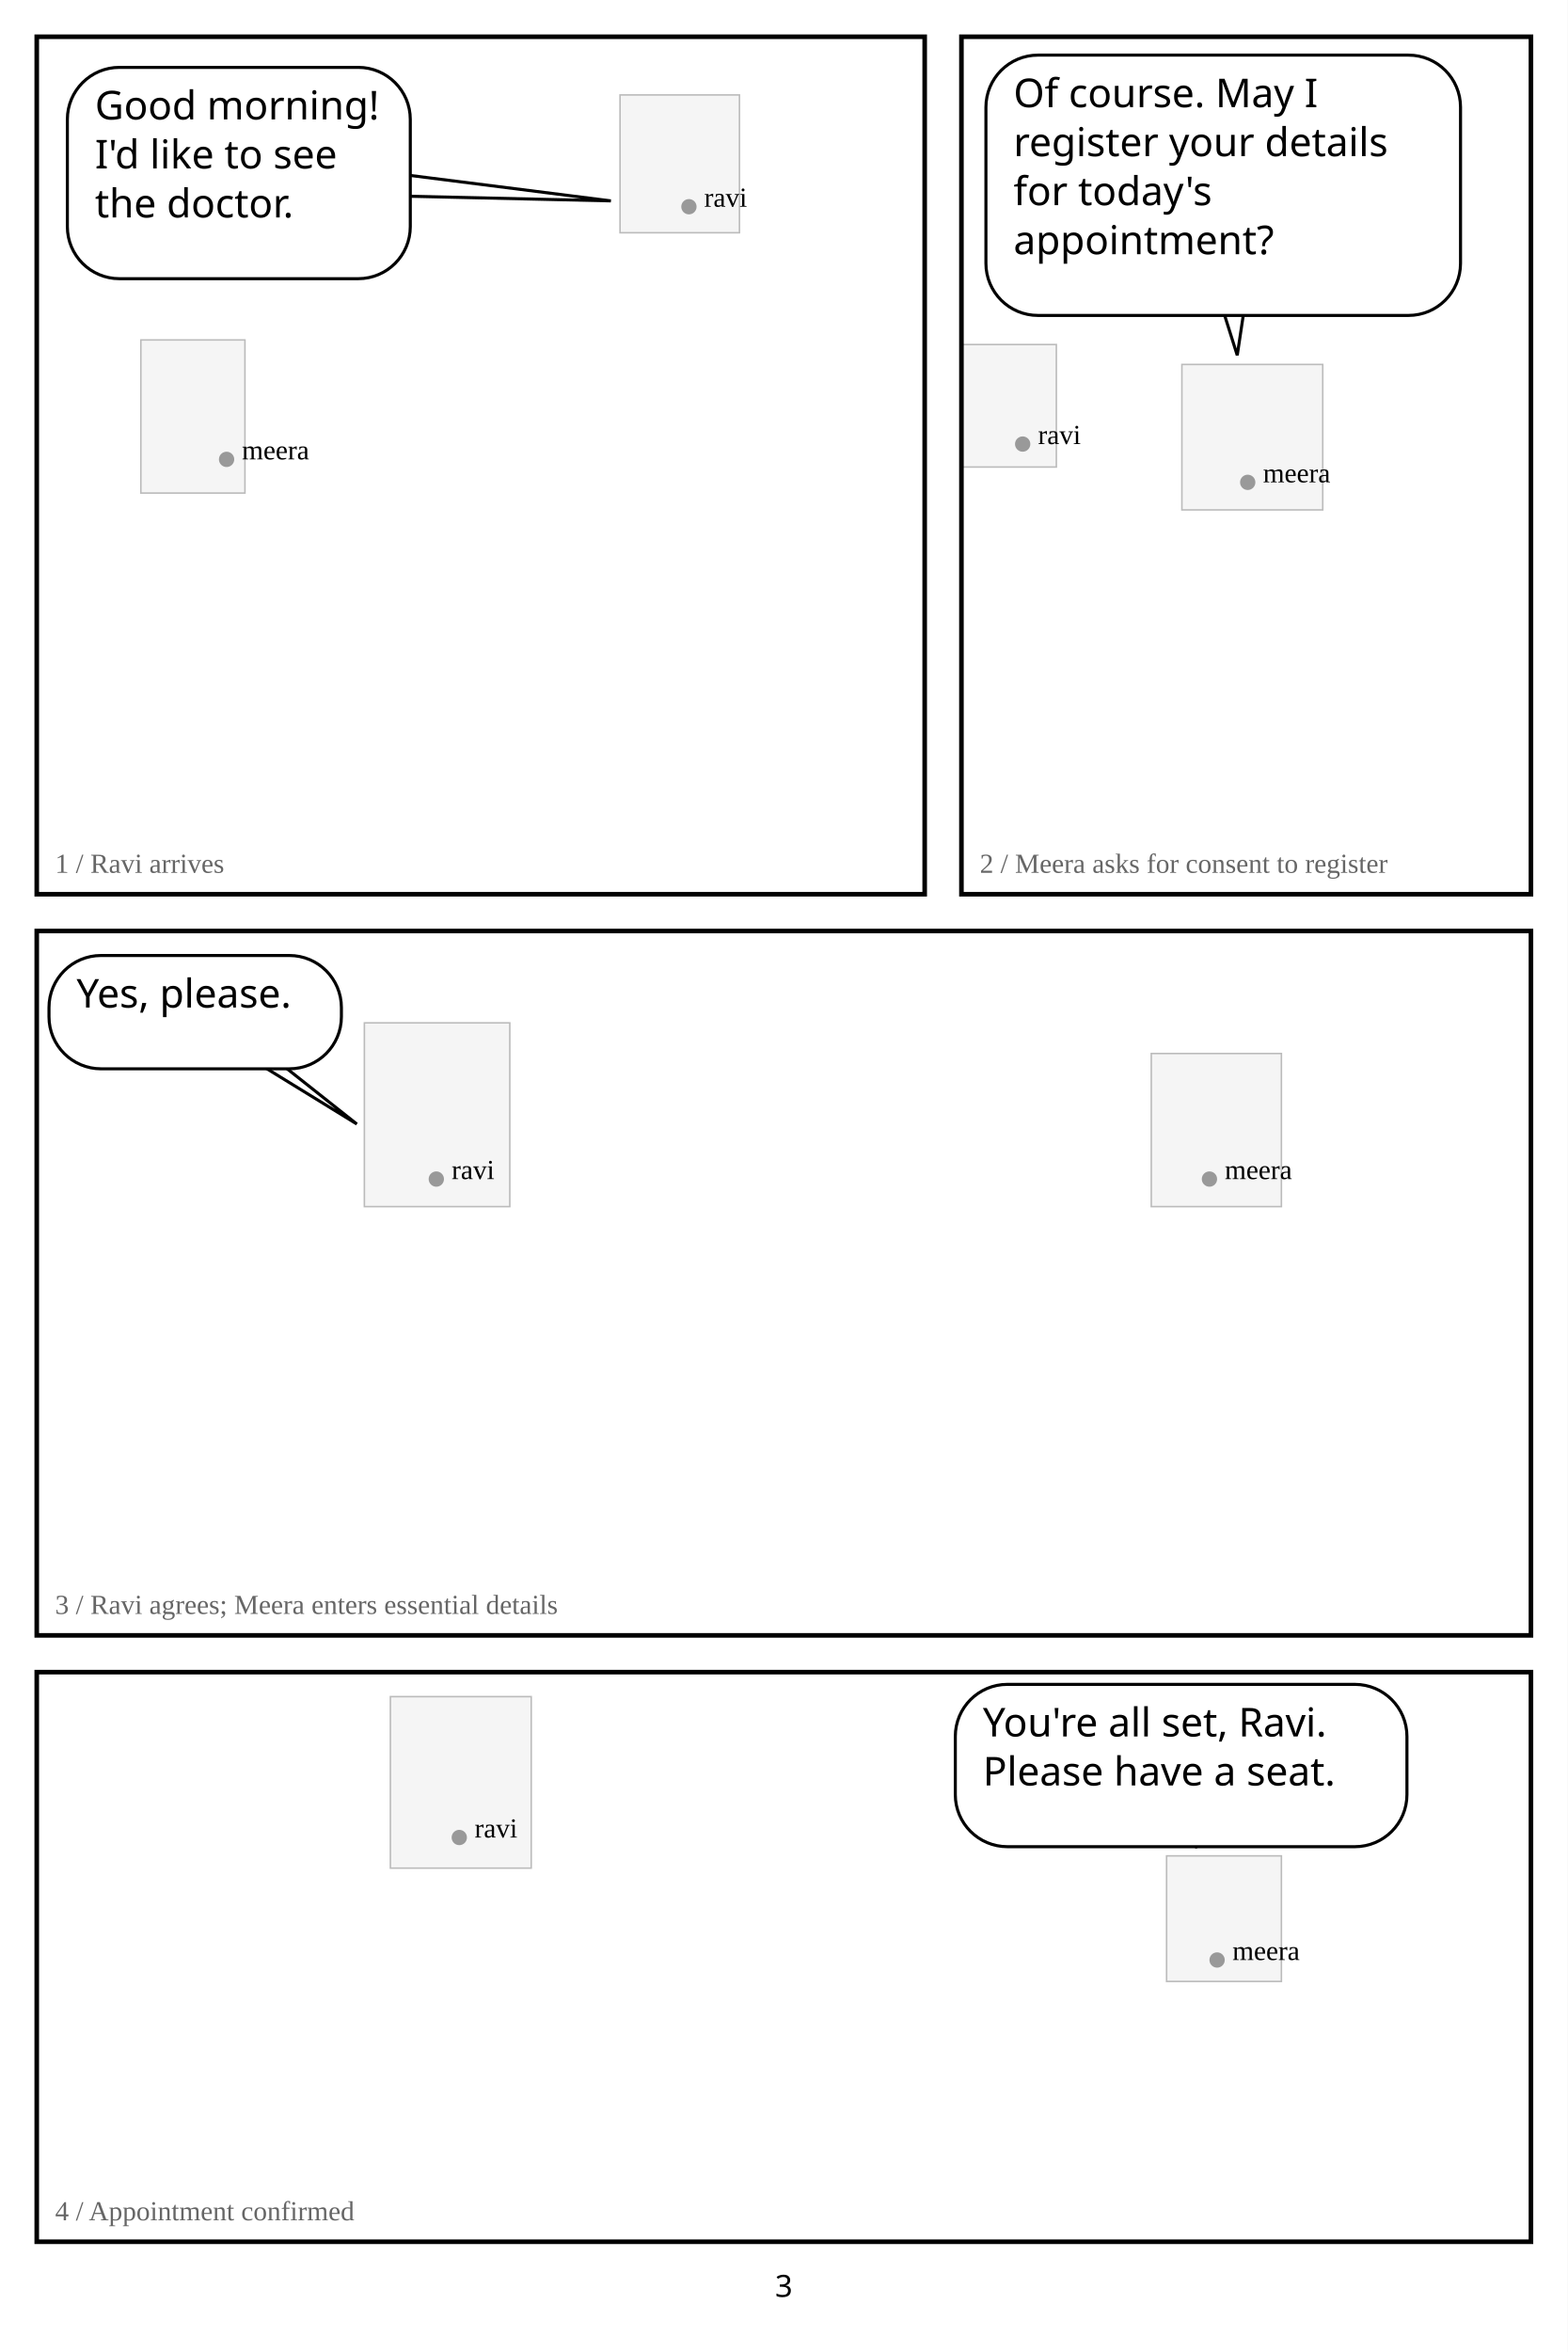
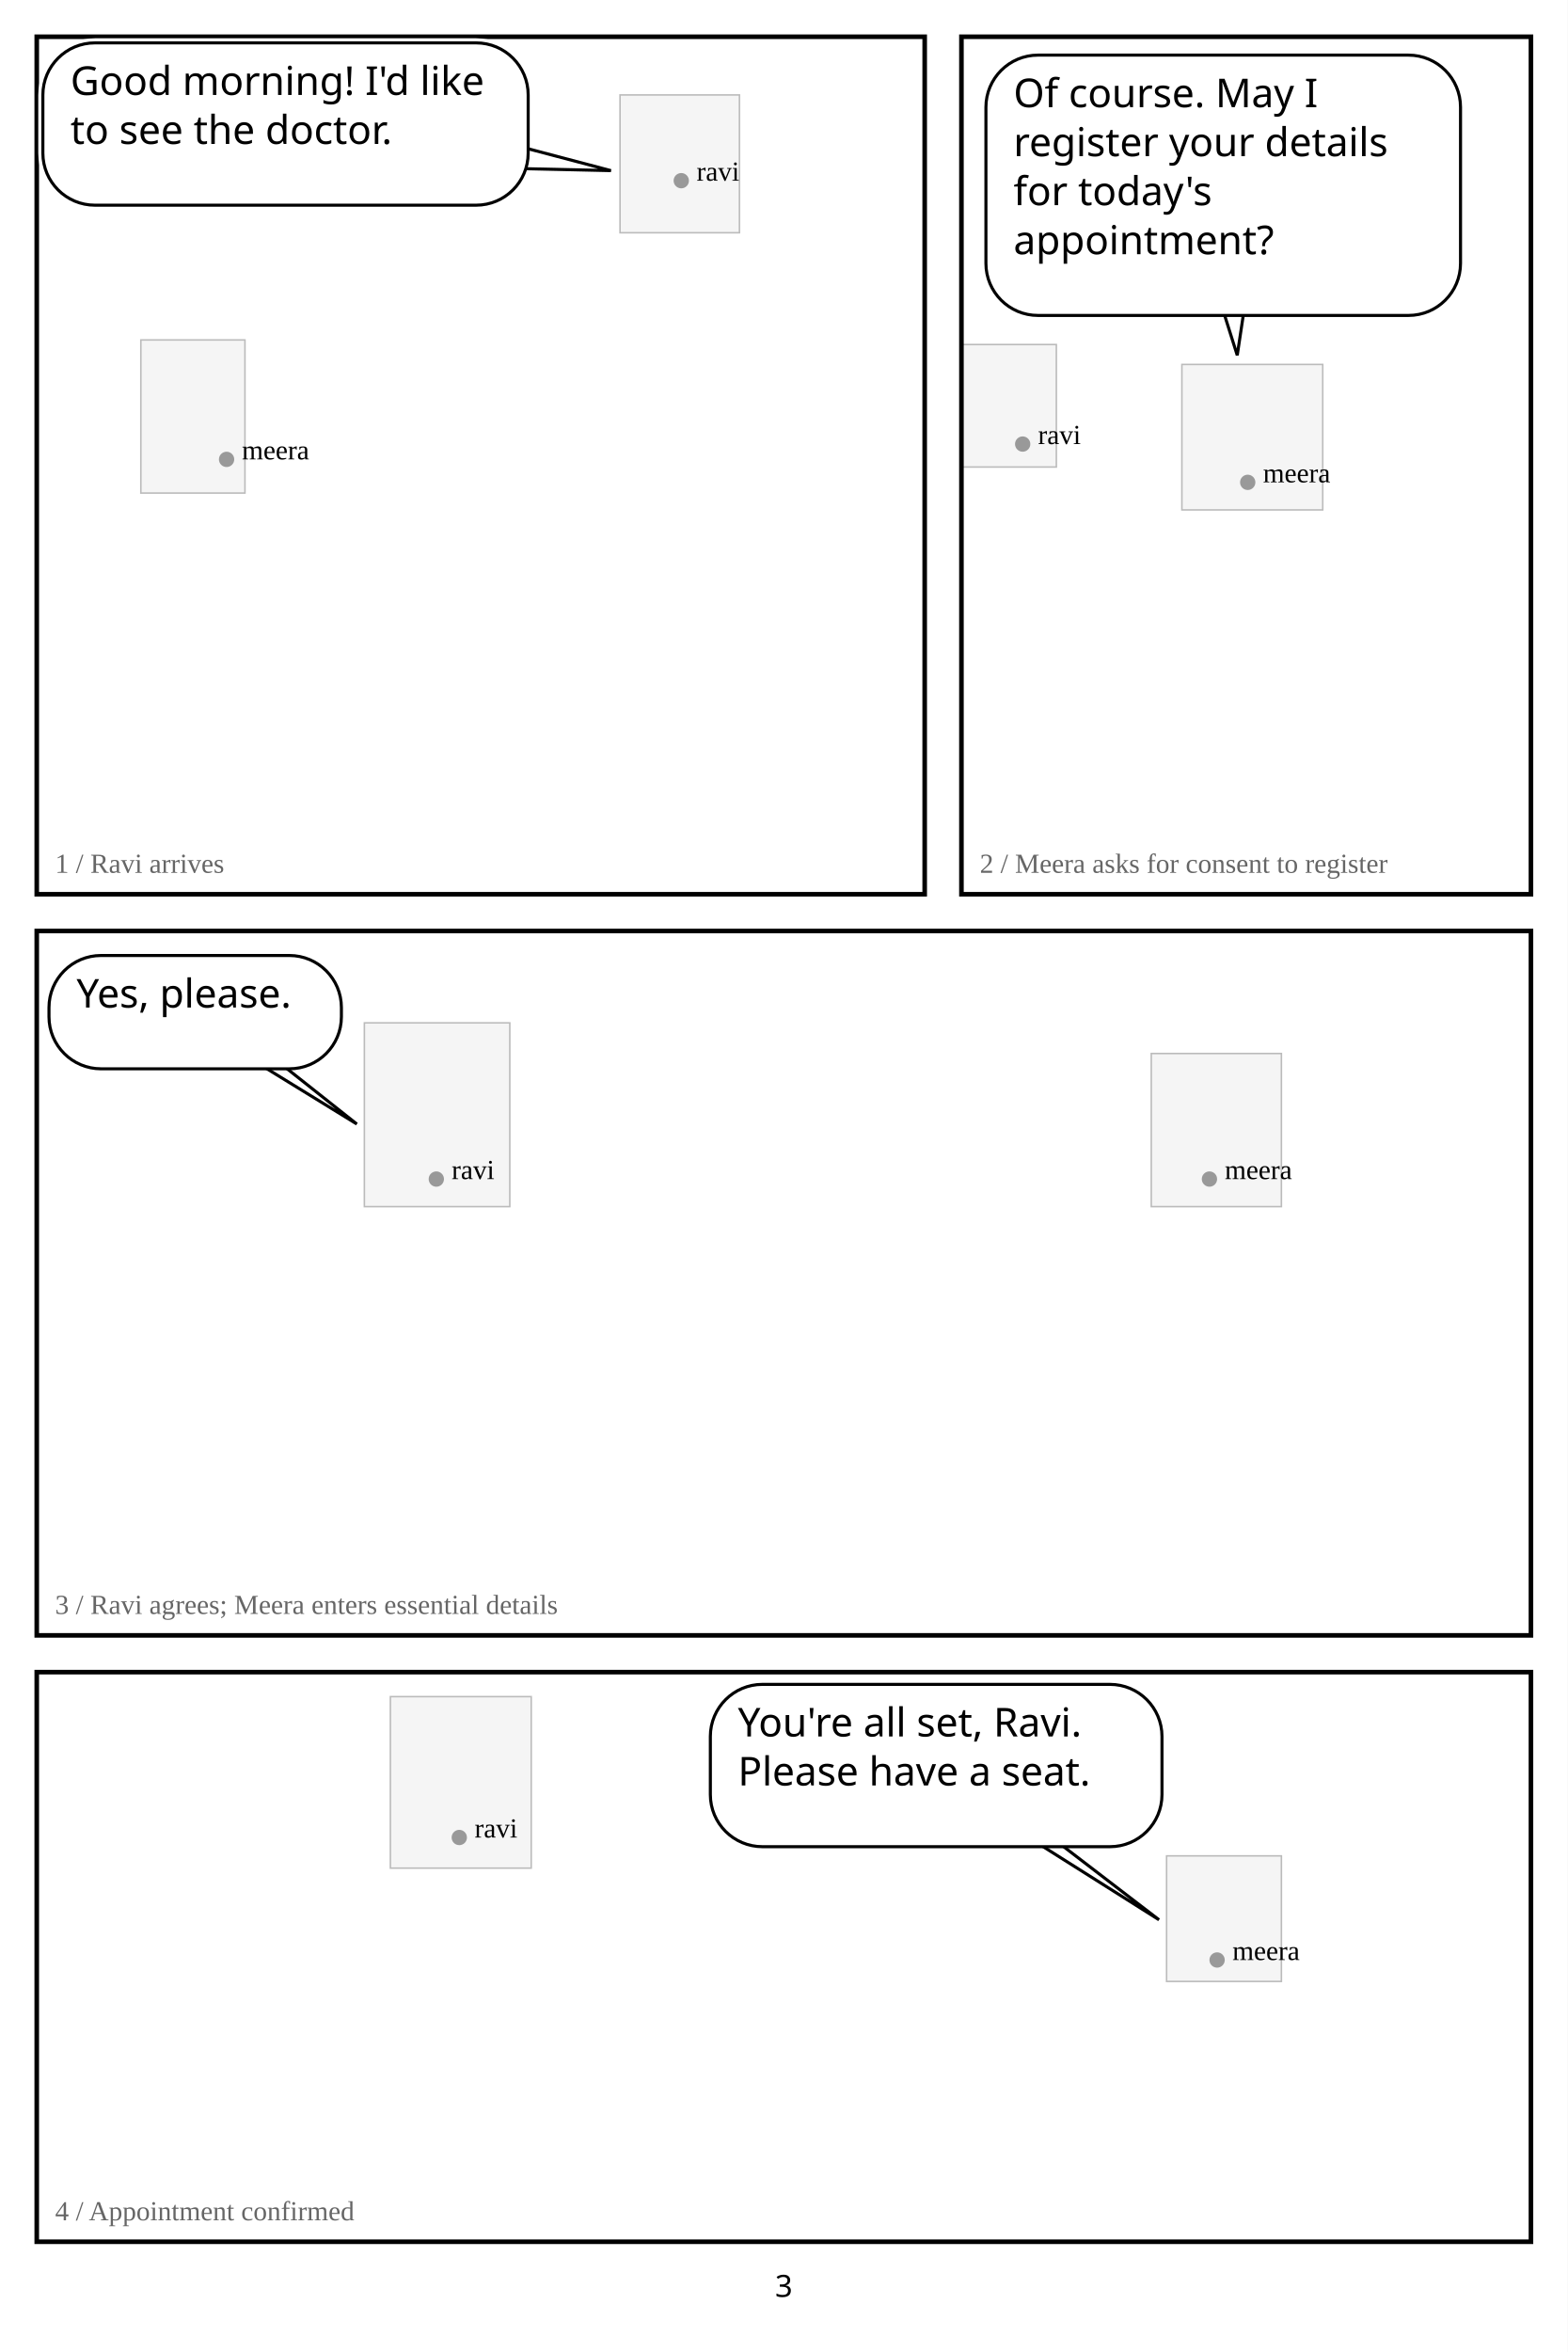
<svg xmlns="http://www.w3.org/2000/svg" width="1024" height="1536" viewBox="0 0 1024 1536">
  <rect width="1024" height="1536" fill="white" />
  <rect x="405" y="62" width="78" height="90" fill="#f5f5f5" stroke="#bbb" />
-   <circle cx="450" cy="135" r="5" fill="#999" />
-   <text x="460" y="135" font-size="18">ravi</text>
+   <circle cx="445" cy="118" r="5" fill="#999" />
+   <text x="455" y="118" font-size="18">ravi</text>
  <rect x="92" y="222" width="68" height="100" fill="#f5f5f5" stroke="#bbb" />
  <circle cx="148" cy="300" r="5" fill="#999" />
  <text x="158" y="300" font-size="18">meera</text>
  <rect x="24" y="24" width="580" height="560" fill="none" stroke="black" stroke-width="3" />
-   <rect x="44" y="44" width="224" height="138" rx="34" fill="white" stroke="white" stroke-width="6" />
-   <path d="M 264.011 114.082 L 399.017 131.185 L 264.011 128.082 Z" fill="white" stroke="white" stroke-width="6" stroke-linejoin="round" />
-   <path data-speaker="ravi" d="M 264.011 114.082 L 399.017 131.185 L 264.011 128.082" fill="white" stroke="black" stroke-width="2" />
-   <rect x="44" y="44" width="224" height="138" rx="34" fill="white" stroke="black" stroke-width="2" />
-   <text x="62" y="78" font-family="Meiryo,MS Gothic,sans-serif" font-size="26" fill="black">Good morning! </text>
-   <text x="62" y="110" font-family="Meiryo,MS Gothic,sans-serif" font-size="26" fill="black">I'd like to see </text>
-   <text x="62" y="142" font-family="Meiryo,MS Gothic,sans-serif" font-size="26" fill="black">the doctor.</text>
+   <rect x="28" y="28" width="317" height="106" rx="34" fill="white" stroke="white" stroke-width="6" />
+   <path d="M 341.04 96.12 L 399.061 111.425 L 341.04 110.12 Z" fill="white" stroke="white" stroke-width="6" stroke-linejoin="round" />
+   <path data-speaker="ravi" d="M 341.04 96.12 L 399.061 111.425 L 341.04 110.12" fill="white" stroke="black" stroke-width="2" />
+   <rect x="28" y="28" width="317" height="106" rx="34" fill="white" stroke="black" stroke-width="2" />
+   <text x="46" y="62" font-family="Meiryo,MS Gothic,sans-serif" font-size="26" fill="black">Good morning! I'd like </text>
+   <text x="46" y="94" font-family="Meiryo,MS Gothic,sans-serif" font-size="26" fill="black">to see the doctor.</text>
  <text x="36" y="570" font-size="18" fill="#666">1 / Ravi arrives</text>
  <rect x="772" y="238" width="92" height="95" fill="#f5f5f5" stroke="#bbb" />
  <circle cx="815" cy="315" r="5" fill="#999" />
  <text x="825" y="315" font-size="18">meera</text>
  <rect x="628" y="225" width="62" height="80" fill="#f5f5f5" stroke="#bbb" />
  <circle cx="668" cy="290" r="5" fill="#999" />
  <text x="678" y="290" font-size="18">ravi</text>
  <rect x="628" y="24" width="372" height="560" fill="none" stroke="black" stroke-width="3" />
  <rect x="644" y="36" width="310" height="170" rx="34" fill="white" stroke="white" stroke-width="6" />
  <path d="M 798.682 202.014 L 808.156 232.02 L 812.682 202.014 Z" fill="white" stroke="white" stroke-width="6" stroke-linejoin="round" />
  <path data-speaker="meera" d="M 798.682 202.014 L 808.156 232.02 L 812.682 202.014" fill="white" stroke="black" stroke-width="2" />
  <rect x="644" y="36" width="310" height="170" rx="34" fill="white" stroke="black" stroke-width="2" />
  <text x="662" y="70" font-family="Meiryo,MS Gothic,sans-serif" font-size="26" fill="black">Of course. May I </text>
  <text x="662" y="102" font-family="Meiryo,MS Gothic,sans-serif" font-size="26" fill="black">register your details </text>
  <text x="662" y="134" font-family="Meiryo,MS Gothic,sans-serif" font-size="26" fill="black">for today's </text>
  <text x="662" y="166" font-family="Meiryo,MS Gothic,sans-serif" font-size="26" fill="black">appointment?</text>
  <text x="640" y="570" font-size="18" fill="#666">2 / Meera asks for consent to register</text>
  <rect x="238" y="668" width="95" height="120" fill="#f5f5f5" stroke="#bbb" />
  <circle cx="285" cy="770" r="5" fill="#999" />
  <text x="295" y="770" font-size="18">ravi</text>
  <rect x="752" y="688" width="85" height="100" fill="#f5f5f5" stroke="#bbb" />
  <circle cx="790" cy="770" r="5" fill="#999" />
  <text x="800" y="770" font-size="18">meera</text>
  <rect x="24" y="608" width="976" height="460" fill="none" stroke="black" stroke-width="3" />
  <rect x="32" y="624" width="191" height="74" rx="34" fill="white" stroke="white" stroke-width="6" />
  <path d="M 170.674 695.724 L 233.066 734.059 L 184.674 695.724 Z" fill="white" stroke="white" stroke-width="6" stroke-linejoin="round" />
  <path data-speaker="ravi" d="M 170.674 695.724 L 233.066 734.059 L 184.674 695.724" fill="white" stroke="black" stroke-width="2" />
  <rect x="32" y="624" width="191" height="74" rx="34" fill="white" stroke="black" stroke-width="2" />
  <text x="50" y="658" font-family="Meiryo,MS Gothic,sans-serif" font-size="26" fill="black">Yes, please.</text>
  <text x="36" y="1054" font-size="18" fill="#666">3 / Ravi agrees; Meera enters essential details</text>
  <rect x="255" y="1108" width="92" height="112" fill="#f5f5f5" stroke="#bbb" />
  <circle cx="300" cy="1200" r="5" fill="#999" />
  <text x="310" y="1200" font-size="18">ravi</text>
  <rect x="762" y="1212" width="75" height="82" fill="#f5f5f5" stroke="#bbb" />
  <circle cx="795" cy="1280" r="5" fill="#999" />
  <text x="805" y="1280" font-size="18">meera</text>
  <rect x="24" y="1092" width="976" height="372" fill="none" stroke="black" stroke-width="3" />
-   <rect x="624" y="1100" width="295" height="106" rx="34" fill="white" stroke="white" stroke-width="6" />
-   <path d="M 773.579 1202.067 L 781.326 1206.1 L 787.579 1202.067 Z" fill="white" stroke="white" stroke-width="6" stroke-linejoin="round" />
-   <path data-speaker="meera" d="M 773.579 1202.067 L 781.326 1206.1 L 787.579 1202.067" fill="white" stroke="black" stroke-width="2" />
-   <rect x="624" y="1100" width="295" height="106" rx="34" fill="white" stroke="black" stroke-width="2" />
-   <text x="642" y="1134" font-family="Meiryo,MS Gothic,sans-serif" font-size="26" fill="black">You're all set, Ravi. </text>
-   <text x="642" y="1166" font-family="Meiryo,MS Gothic,sans-serif" font-size="26" fill="black">Please have a seat.</text>
+   <rect x="464" y="1100" width="295" height="106" rx="34" fill="white" stroke="white" stroke-width="6" />
+   <path d="M 677.79 1203.724 L 757.066 1253.746 L 691.79 1203.724 Z" fill="white" stroke="white" stroke-width="6" stroke-linejoin="round" />
+   <path data-speaker="meera" d="M 677.79 1203.724 L 757.066 1253.746 L 691.79 1203.724" fill="white" stroke="black" stroke-width="2" />
+   <rect x="464" y="1100" width="295" height="106" rx="34" fill="white" stroke="black" stroke-width="2" />
+   <text x="482" y="1134" font-family="Meiryo,MS Gothic,sans-serif" font-size="26" fill="black">You're all set, Ravi. </text>
+   <text x="482" y="1166" font-family="Meiryo,MS Gothic,sans-serif" font-size="26" fill="black">Please have a seat.</text>
  <text x="36" y="1450" font-size="18" fill="#666">4 / Appointment confirmed</text>
  <text x="512" y="1500" text-anchor="middle" font-family="sans-serif" font-size="20">3</text>
</svg>
